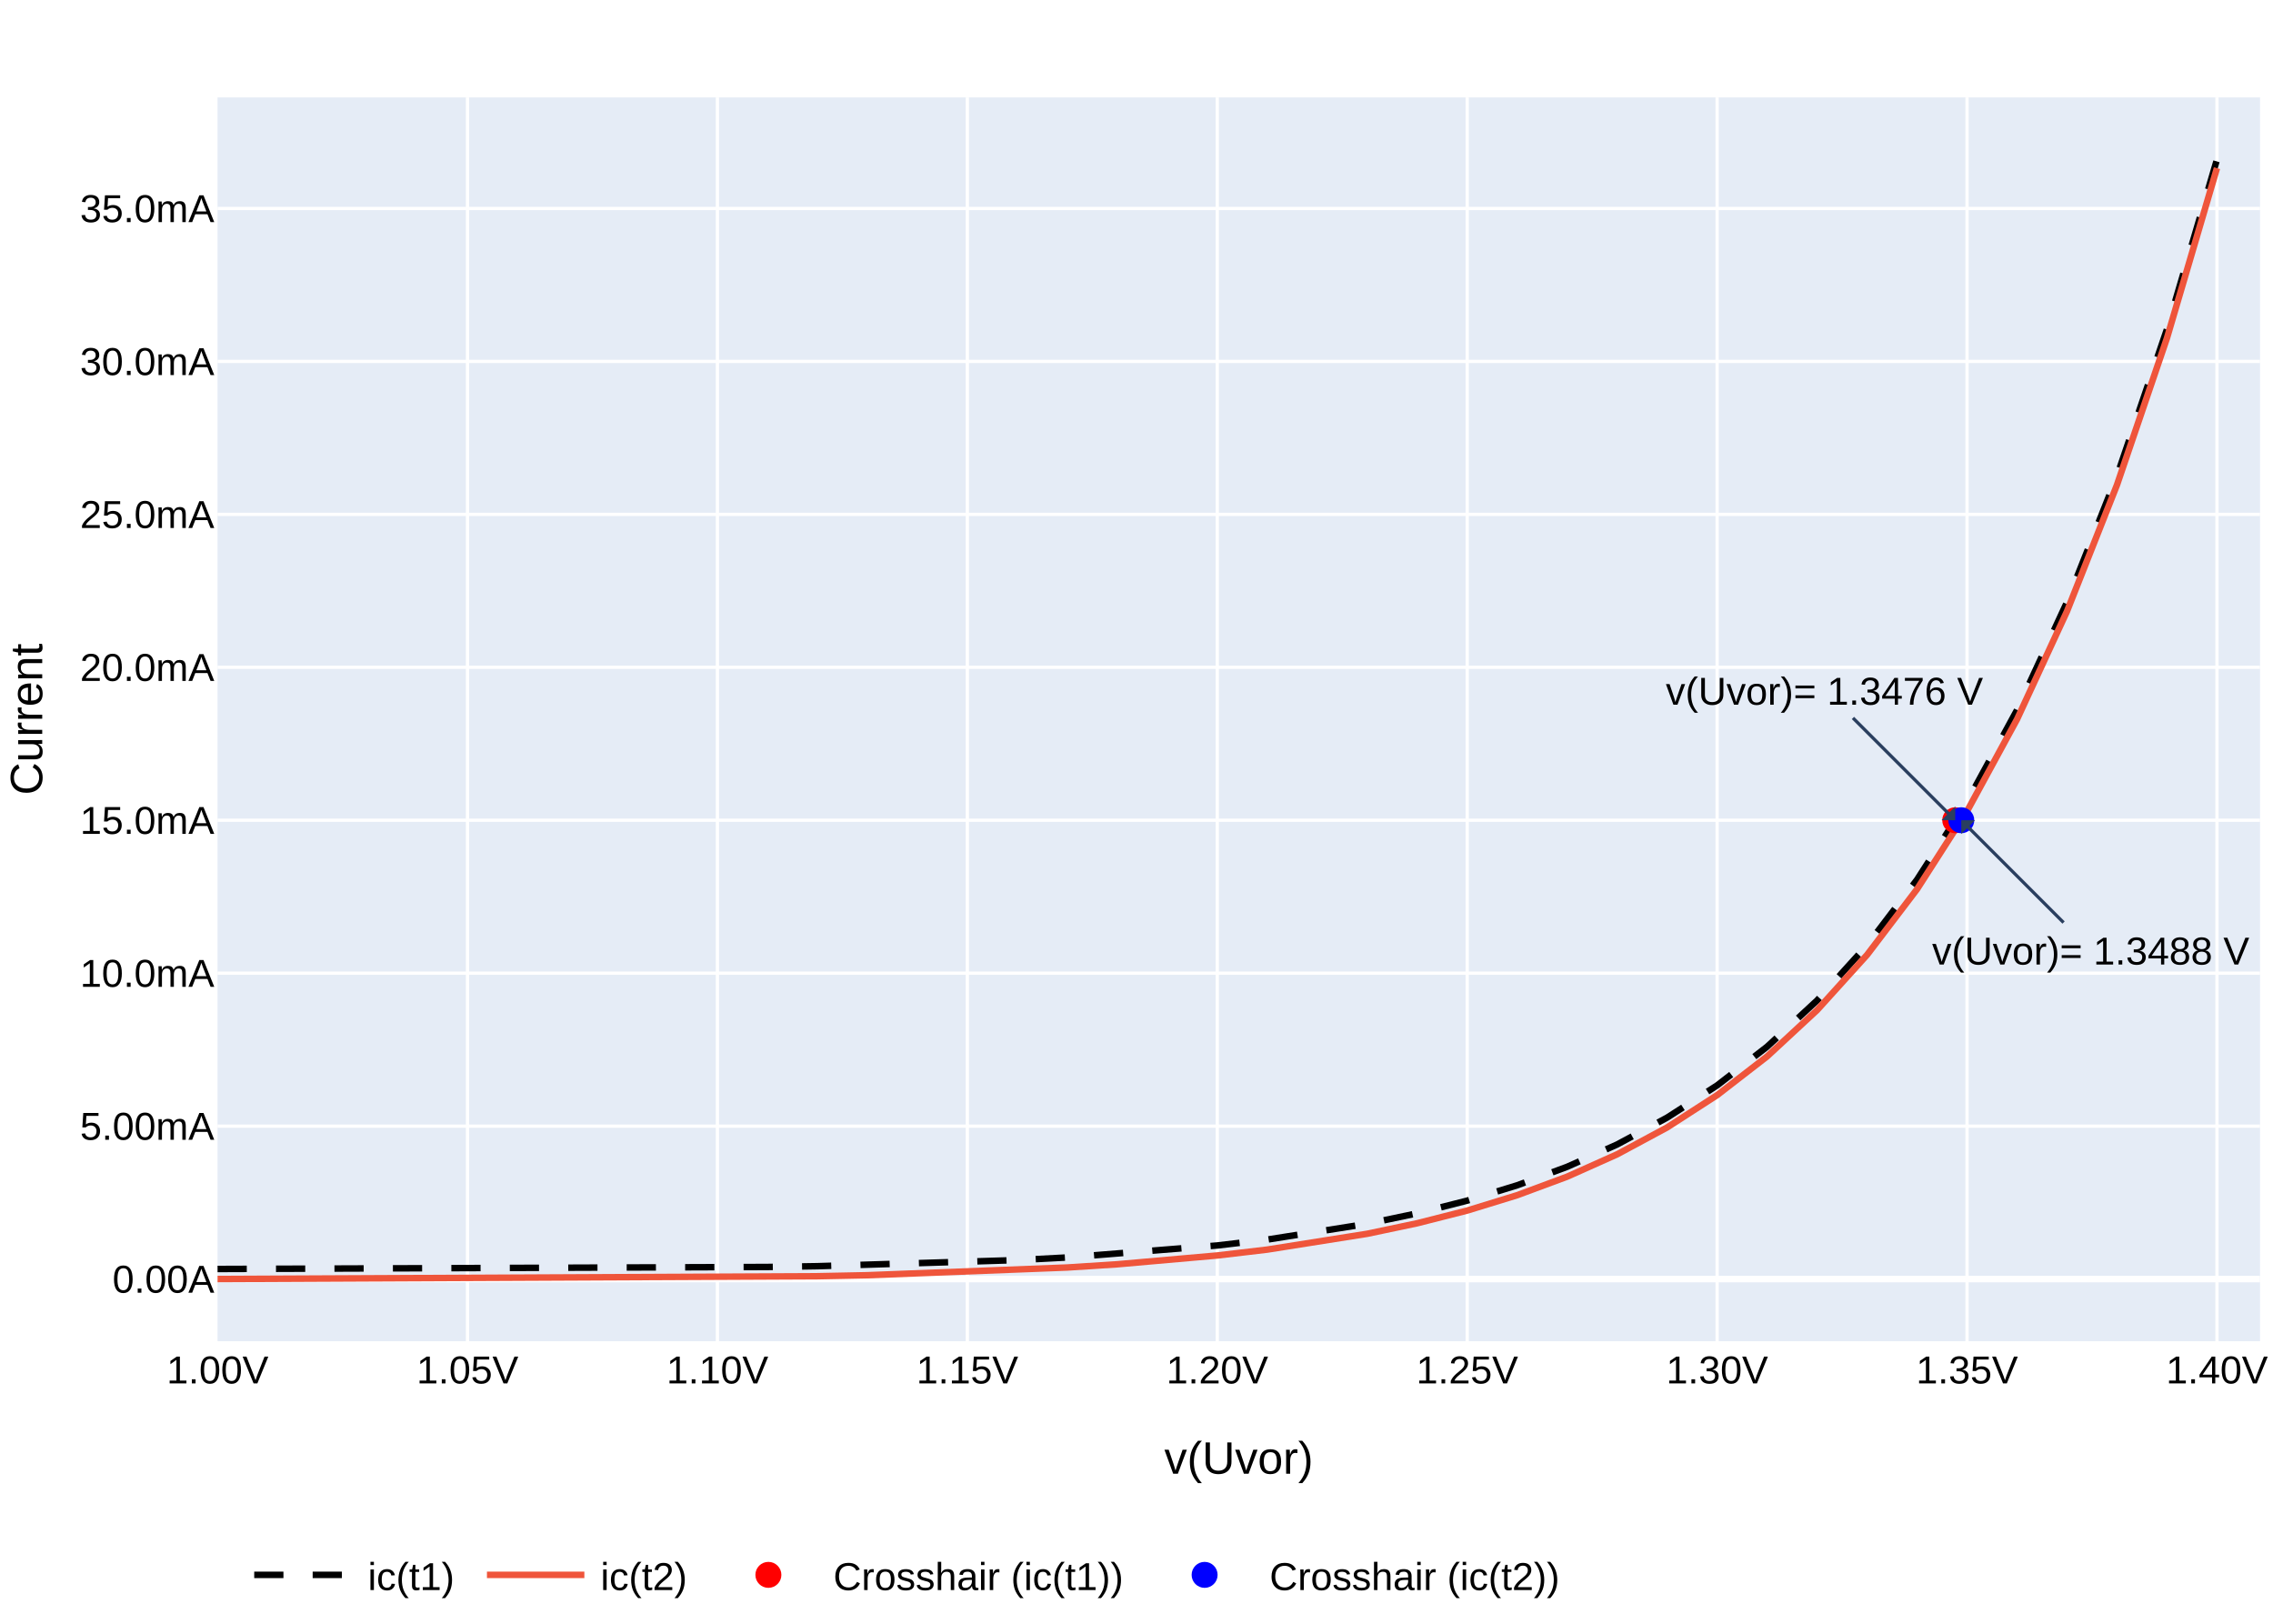
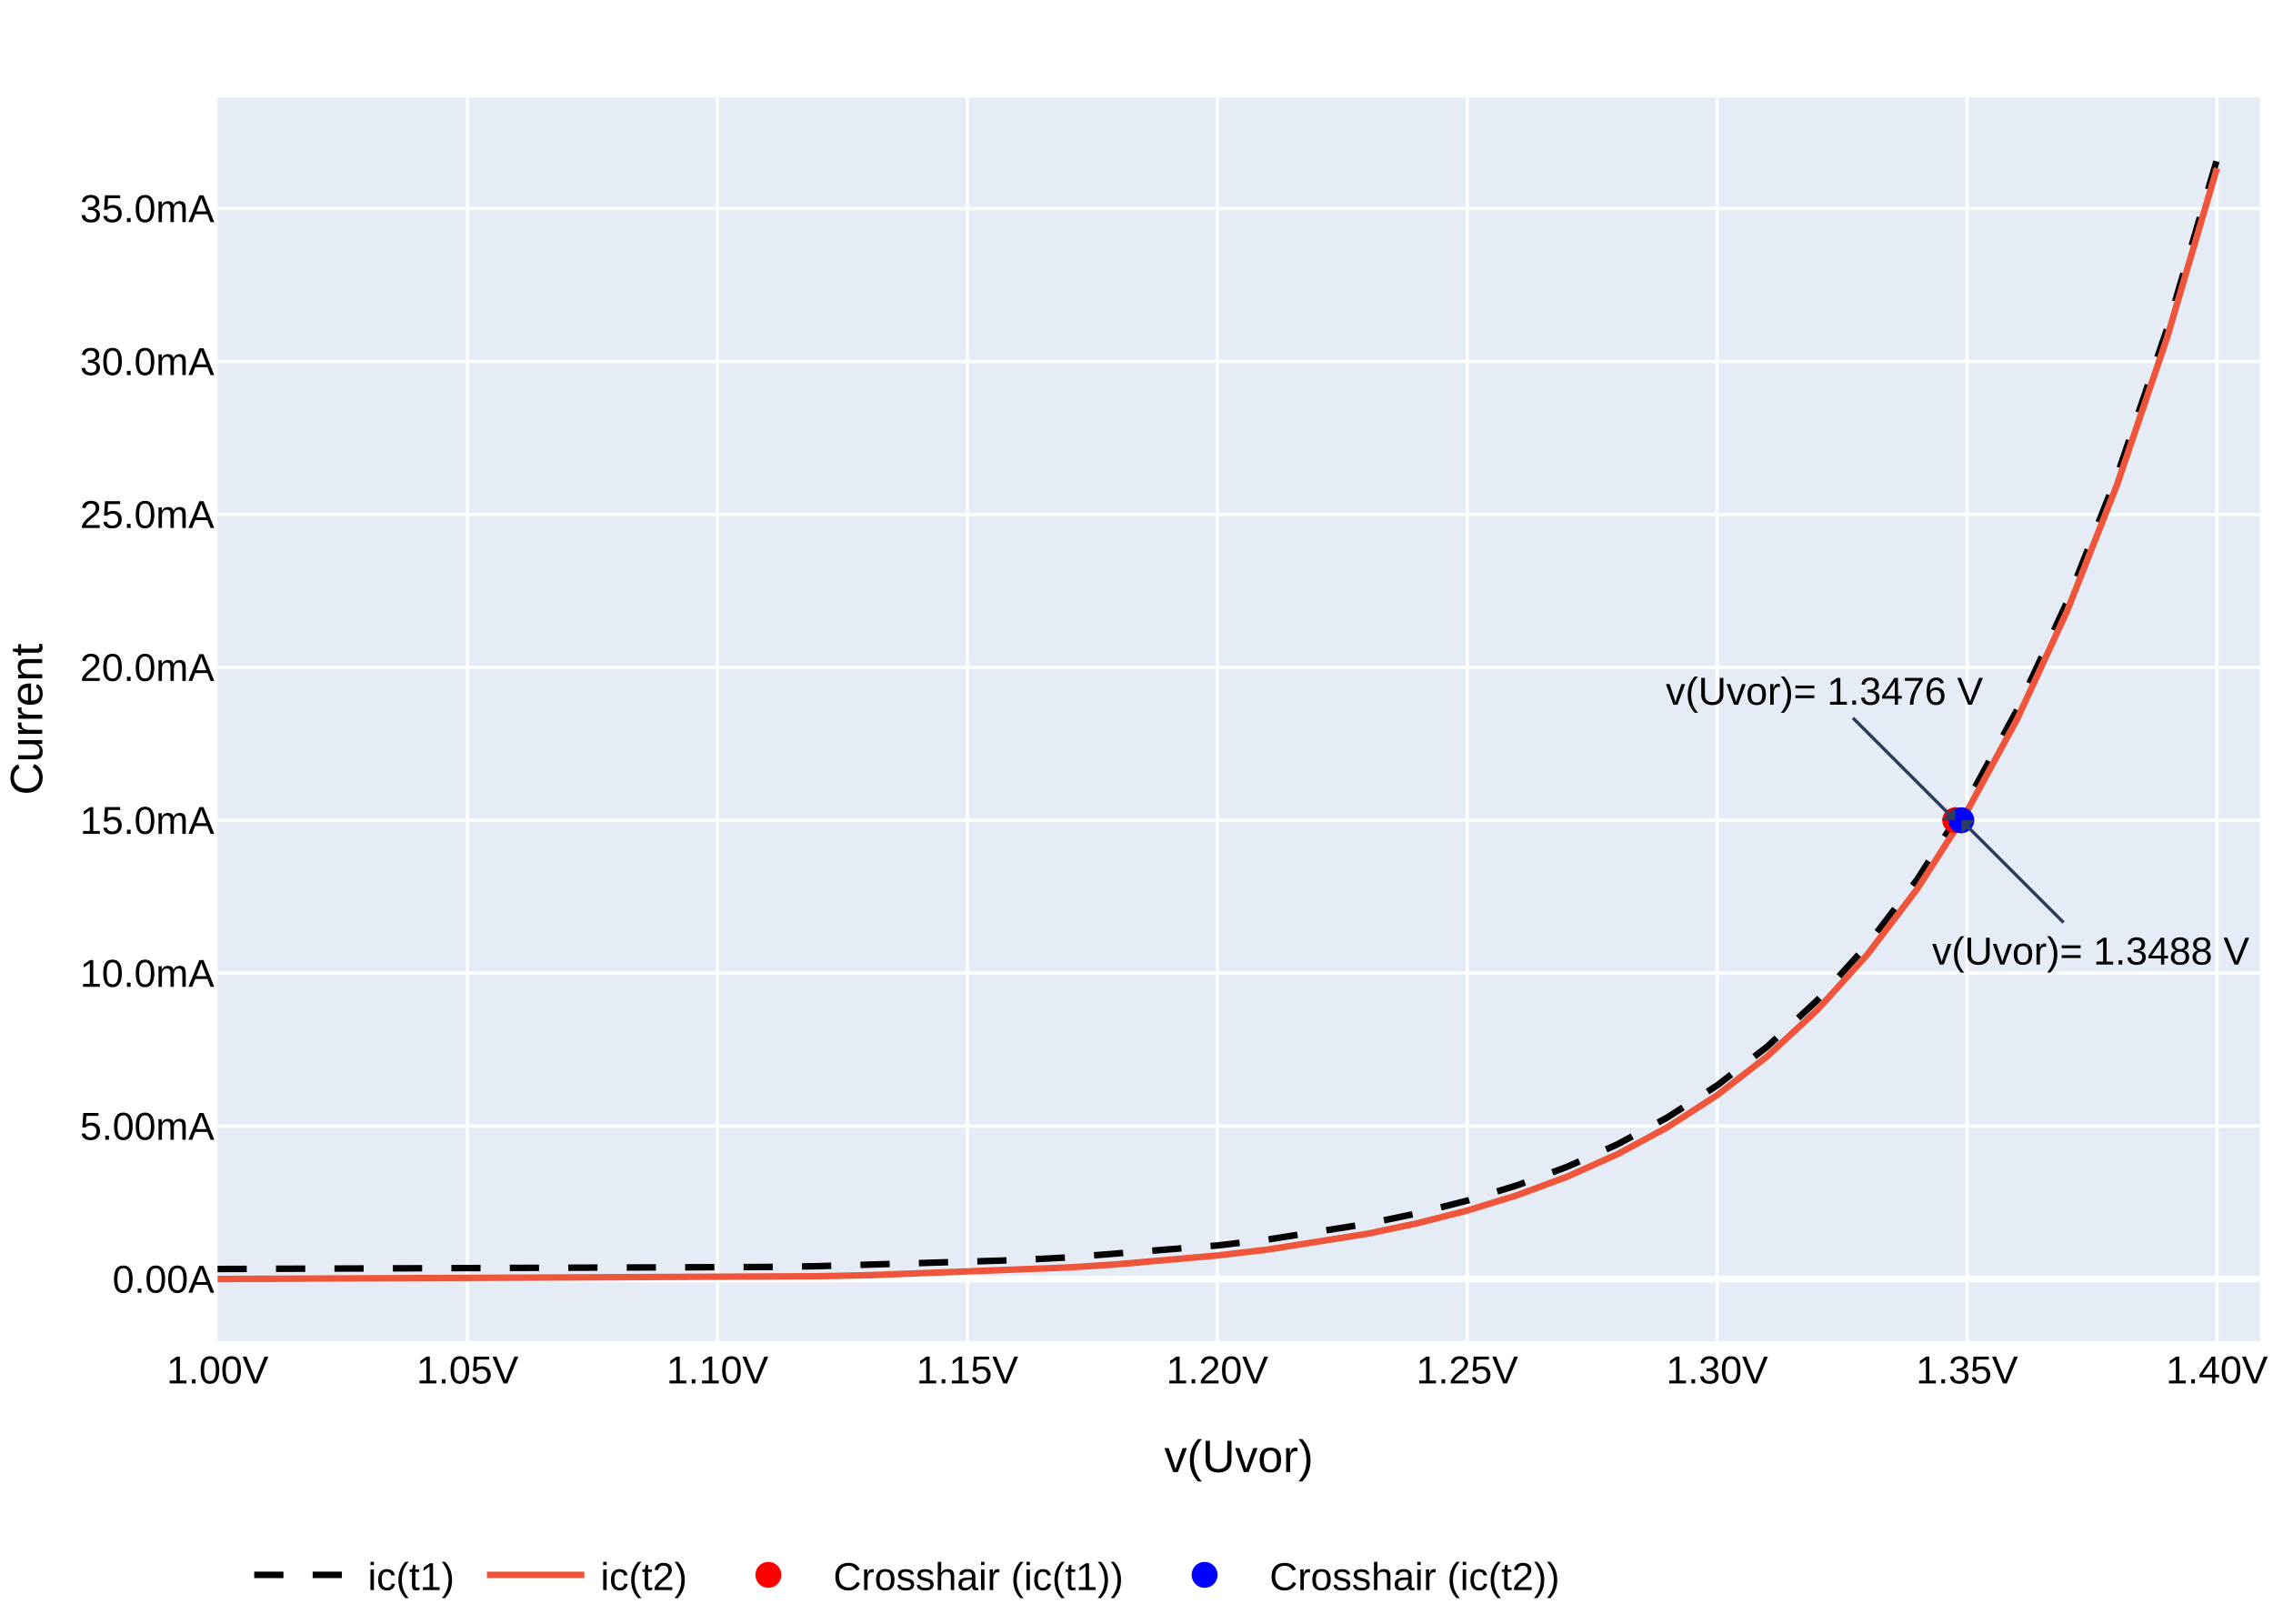
<svg xmlns="http://www.w3.org/2000/svg" class="main-svg" width="700" height="500" style="" viewBox="0 0 700 500">
  <rect x="0" y="0" width="700" height="500" style="fill: rgb(255, 255, 255); fill-opacity: 1;" />
-   <defs id="defs-a6ca53">
+   <defs id="defs-3b8558">
    <g class="clips">
-       <clipPath id="clipa6ca53xyplot" class="plotclip">
+       <clipPath id="clip3b8558xyplot" class="plotclip">
        <rect width="629" height="383" />
      </clipPath>
-       <clipPath class="axesclip" id="clipa6ca53x">
+       <clipPath class="axesclip" id="clip3b8558x">
        <rect x="67" y="0" width="629" height="500" />
      </clipPath>
-       <clipPath class="axesclip" id="clipa6ca53y">
+       <clipPath class="axesclip" id="clip3b8558y">
        <rect x="0" y="30" width="700" height="383" />
      </clipPath>
-       <clipPath class="axesclip" id="clipa6ca53xy">
+       <clipPath class="axesclip" id="clip3b8558xy">
        <rect x="67" y="30" width="629" height="383" />
      </clipPath>
    </g>
    <g class="gradients" />
    <g class="patterns" />
  </defs>
  <g class="bglayer">
    <rect class="bg" x="67" y="30" width="629" height="383" style="fill: rgb(229, 236, 246); fill-opacity: 1; stroke-width: 0;" />
  </g>
  <g class="layer-below">
    <g class="imagelayer" />
    <g class="shapelayer" />
  </g>
  <g class="cartesianlayer">
    <g class="subplot xy">
      <g class="layer-subplot">
        <g class="shapelayer" />
        <g class="imagelayer" />
      </g>
      <g class="minor-gridlayer">
        <g class="x" />
        <g class="y" />
      </g>
      <g class="gridlayer">
        <g class="x">
          <path class="xgrid crisp" transform="translate(143.97,0)" d="M0,30v383" style="stroke: rgb(255, 255, 255); stroke-opacity: 1; stroke-width: 1px;" />
          <path class="xgrid crisp" transform="translate(220.94,0)" d="M0,30v383" style="stroke: rgb(255, 255, 255); stroke-opacity: 1; stroke-width: 1px;" />
          <path class="xgrid crisp" transform="translate(297.9,0)" d="M0,30v383" style="stroke: rgb(255, 255, 255); stroke-opacity: 1; stroke-width: 1px;" />
          <path class="xgrid crisp" transform="translate(374.87,0)" d="M0,30v383" style="stroke: rgb(255, 255, 255); stroke-opacity: 1; stroke-width: 1px;" />
          <path class="xgrid crisp" transform="translate(451.84,0)" d="M0,30v383" style="stroke: rgb(255, 255, 255); stroke-opacity: 1; stroke-width: 1px;" />
          <path class="xgrid crisp" transform="translate(528.81,0)" d="M0,30v383" style="stroke: rgb(255, 255, 255); stroke-opacity: 1; stroke-width: 1px;" />
          <path class="xgrid crisp" transform="translate(605.77,0)" d="M0,30v383" style="stroke: rgb(255, 255, 255); stroke-opacity: 1; stroke-width: 1px;" />
          <path class="xgrid crisp" transform="translate(682.74,0)" d="M0,30v383" style="stroke: rgb(255, 255, 255); stroke-opacity: 1; stroke-width: 1px;" />
        </g>
        <g class="y">
          <path class="ygrid crisp" transform="translate(0,346.77)" d="M67,0h629" style="stroke: rgb(255, 255, 255); stroke-opacity: 1; stroke-width: 1px;" />
          <path class="ygrid crisp" transform="translate(0,299.67)" d="M67,0h629" style="stroke: rgb(255, 255, 255); stroke-opacity: 1; stroke-width: 1px;" />
          <path class="ygrid crisp" transform="translate(0,252.58)" d="M67,0h629" style="stroke: rgb(255, 255, 255); stroke-opacity: 1; stroke-width: 1px;" />
          <path class="ygrid crisp" transform="translate(0,205.48)" d="M67,0h629" style="stroke: rgb(255, 255, 255); stroke-opacity: 1; stroke-width: 1px;" />
          <path class="ygrid crisp" transform="translate(0,158.39)" d="M67,0h629" style="stroke: rgb(255, 255, 255); stroke-opacity: 1; stroke-width: 1px;" />
          <path class="ygrid crisp" transform="translate(0,111.29)" d="M67,0h629" style="stroke: rgb(255, 255, 255); stroke-opacity: 1; stroke-width: 1px;" />
          <path class="ygrid crisp" transform="translate(0,64.2)" d="M67,0h629" style="stroke: rgb(255, 255, 255); stroke-opacity: 1; stroke-width: 1px;" />
        </g>
      </g>
      <g class="zerolinelayer">
        <path class="yzl zl crisp" transform="translate(0,393.86)" d="M67,0h629" style="stroke: rgb(255, 255, 255); stroke-opacity: 1; stroke-width: 2px;" />
      </g>
+       <g class="layer-between">
+         <g class="shapelayer" />
+         <g class="imagelayer" />
+       </g>
      <path class="xlines-below" />
      <path class="ylines-below" />
      <g class="overlines-below" />
      <g class="xaxislayer-below" />
      <g class="yaxislayer-below" />
      <g class="overaxes-below" />
-       <g class="plot" transform="translate(67,30)" clip-path="url(#clipa6ca53xyplot)">
-         <g class="scatterlayer mlayer">
-           <g class="trace scatter trace38b673" style="stroke-miterlimit: 2; opacity: 1;">
-             <g class="fills" />
-             <g class="errorbars" />
-             <g class="lines">
-               <path class="js-line" d="M0,360.76L169.33,360.14L184.72,359.9L246.3,358.02L261.69,357.21L307.87,353.52L323.26,351.71L354.05,346.85L369.44,343.62L384.84,339.71L400.23,334.99L415.63,329.29L431.02,322.42L446.41,314.15L461.81,304.23L477.2,292.32L492.59,278.08L507.99,261.09L523.38,240.88L538.77,216.93L554.17,188.65L569.56,155.43L584.95,116.57L600.35,71.38L615.74,19.15" style="vector-effect: non-scaling-stroke; fill: none; stroke: rgb(0, 0, 0); stroke-opacity: 1; stroke-width: 2px; opacity: 1; stroke-dasharray: 9px, 9px;" />
-             </g>
-             <g class="points" />
-             <g class="text" />
-           </g>
-           <g class="trace scatter tracef48106" style="stroke-miterlimit: 2; opacity: 1;">
-             <g class="fills" />
-             <g class="errorbars" />
-             <g class="lines">
-               <path class="js-line" d="M0,363.85L184.72,362.99L200.12,362.68L261.69,360.3L277.08,359.31L307.87,356.6L323.26,354.79L354.05,349.92L369.44,346.68L384.84,342.77L400.23,338.04L415.63,332.33L431.02,325.45L446.41,317.17L461.81,307.23L477.2,295.31L492.59,281.05L507.99,264.03L523.38,243.8L538.77,219.81L554.17,191.5L569.56,158.23L584.95,119.32L600.35,74.08L615.74,21.78" style="vector-effect: non-scaling-stroke; fill: none; stroke: rgb(239, 85, 59); stroke-opacity: 1; stroke-width: 2px; opacity: 1;" />
-             </g>
-             <g class="points" />
-             <g class="text" />
-           </g>
-           <g class="trace scatter trace99ed65" style="stroke-miterlimit: 2; opacity: 1;">
-             <g class="fills" />
-             <g class="errorbars" />
-             <g class="lines" />
-             <g class="points">
-               <path class="point" transform="translate(535.14,222.58)" d="M4,0A4,4 0 1,1 0,-4A4,4 0 0,1 4,0Z" style="opacity: 1; stroke-width: 0px; fill: rgb(255, 0, 0); fill-opacity: 1;" />
-             </g>
-             <g class="text" />
-           </g>
-           <g class="trace scatter trace3e0d39" style="stroke-miterlimit: 2; opacity: 1;">
-             <g class="fills" />
-             <g class="errorbars" />
-             <g class="lines" />
-             <g class="points">
-               <path class="point" transform="translate(537,222.58)" d="M4,0A4,4 0 1,1 0,-4A4,4 0 0,1 4,0Z" style="opacity: 1; stroke-width: 0px; fill: rgb(0, 0, 255); fill-opacity: 1;" />
-             </g>
-             <g class="text" />
-           </g>
-         </g>
-       </g>
-       <g class="overplot" />
+       <g class="overplot">
+         <g class="xy" transform="translate(67,30)" clip-path="url(#clip3b8558xyplot)">
+           <g class="scatterlayer mlayer">
+             <g class="trace scatter tracef8007e" style="stroke-miterlimit: 2; opacity: 1;">
+               <g class="fills" />
+               <g class="errorbars" />
+               <g class="lines">
+                 <path class="js-line" d="M0,360.76L169.33,360.14L184.72,359.9L246.3,358.02L261.69,357.21L307.87,353.52L323.26,351.71L354.05,346.85L369.44,343.62L384.84,339.71L400.23,334.99L415.63,329.29L431.02,322.42L446.41,314.15L461.81,304.23L477.2,292.32L492.59,278.08L507.99,261.09L523.38,240.88L538.77,216.93L554.17,188.65L569.56,155.43L584.95,116.57L600.35,71.38L615.74,19.15" style="vector-effect: none; fill: none; stroke: rgb(0, 0, 0); stroke-opacity: 1; stroke-dasharray: 9px, 9px; stroke-width: 2px; opacity: 1;" />
+               </g>
+               <g class="points" />
+               <g class="text" />
+             </g>
+             <g class="trace scatter trace2d480d" style="stroke-miterlimit: 2; opacity: 1;">
+               <g class="fills" />
+               <g class="errorbars" />
+               <g class="lines">
+                 <path class="js-line" d="M0,363.85L184.72,362.99L200.12,362.68L261.69,360.3L277.08,359.31L307.87,356.6L323.26,354.79L354.05,349.92L369.44,346.68L384.84,342.77L400.23,338.04L415.63,332.33L431.02,325.45L446.41,317.17L461.81,307.23L477.2,295.31L492.59,281.05L507.99,264.03L523.38,243.8L538.77,219.81L554.17,191.5L569.56,158.23L584.95,119.32L600.35,74.08L615.74,21.78" style="vector-effect: none; fill: none; stroke: rgb(239, 85, 59); stroke-opacity: 1; stroke-width: 2px; opacity: 1;" />
+               </g>
+               <g class="points" />
+               <g class="text" />
+             </g>
+             <g class="trace scatter trace31d8d8" style="stroke-miterlimit: 2; opacity: 1;">
+               <g class="fills" />
+               <g class="errorbars" />
+               <g class="lines" />
+               <g class="points">
+                 <path class="point" transform="translate(535.14,222.58)" d="M4,0A4,4 0 1,1 0,-4A4,4 0 0,1 4,0Z" style="opacity: 1; stroke-width: 0px; fill: rgb(255, 0, 0); fill-opacity: 1;" />
+               </g>
+               <g class="text" />
+             </g>
+             <g class="trace scatter tracec5d88a" style="stroke-miterlimit: 2; opacity: 1;">
+               <g class="fills" />
+               <g class="errorbars" />
+               <g class="lines" />
+               <g class="points">
+                 <path class="point" transform="translate(537,222.58)" d="M4,0A4,4 0 1,1 0,-4A4,4 0 0,1 4,0Z" style="opacity: 1; stroke-width: 0px; fill: rgb(0, 0, 255); fill-opacity: 1;" />
+               </g>
+               <g class="text" />
+             </g>
+           </g>
+         </g>
+       </g>
      <path class="xlines-above crisp" d="M0,0" style="fill: none;" />
      <path class="ylines-above crisp" d="M0,0" style="fill: none;" />
      <g class="overlines-above" />
      <g class="xaxislayer-above">
        <g class="xtick">
          <text text-anchor="middle" x="0" y="426" transform="translate(67,0)" style="font-family: Arial; font-size: 12px; fill: rgb(0, 0, 0); fill-opacity: 1; white-space: pre; opacity: 1;">1.00V</text>
        </g>
        <g class="xtick">
          <text text-anchor="middle" x="0" y="426" style="font-family: Arial; font-size: 12px; fill: rgb(0, 0, 0); fill-opacity: 1; white-space: pre; opacity: 1;" transform="translate(143.97,0)">1.05V</text>
        </g>
        <g class="xtick">
          <text text-anchor="middle" x="0" y="426" style="font-family: Arial; font-size: 12px; fill: rgb(0, 0, 0); fill-opacity: 1; white-space: pre; opacity: 1;" transform="translate(220.94,0)">1.10V</text>
        </g>
        <g class="xtick">
          <text text-anchor="middle" x="0" y="426" style="font-family: Arial; font-size: 12px; fill: rgb(0, 0, 0); fill-opacity: 1; white-space: pre; opacity: 1;" transform="translate(297.9,0)">1.15V</text>
        </g>
        <g class="xtick">
          <text text-anchor="middle" x="0" y="426" style="font-family: Arial; font-size: 12px; fill: rgb(0, 0, 0); fill-opacity: 1; white-space: pre; opacity: 1;" transform="translate(374.87,0)">1.20V</text>
        </g>
        <g class="xtick">
          <text text-anchor="middle" x="0" y="426" style="font-family: Arial; font-size: 12px; fill: rgb(0, 0, 0); fill-opacity: 1; white-space: pre; opacity: 1;" transform="translate(451.84,0)">1.25V</text>
        </g>
        <g class="xtick">
          <text text-anchor="middle" x="0" y="426" style="font-family: Arial; font-size: 12px; fill: rgb(0, 0, 0); fill-opacity: 1; white-space: pre; opacity: 1;" transform="translate(528.81,0)">1.30V</text>
        </g>
        <g class="xtick">
          <text text-anchor="middle" x="0" y="426" style="font-family: Arial; font-size: 12px; fill: rgb(0, 0, 0); fill-opacity: 1; white-space: pre; opacity: 1;" transform="translate(605.77,0)">1.35V</text>
        </g>
        <g class="xtick">
          <text text-anchor="middle" x="0" y="426" style="font-family: Arial; font-size: 12px; fill: rgb(0, 0, 0); fill-opacity: 1; white-space: pre; opacity: 1;" transform="translate(682.74,0)">1.40V</text>
        </g>
      </g>
      <g class="yaxislayer-above">
        <g class="ytick">
          <text text-anchor="end" x="66" y="4.2" transform="translate(0,393.86)" style="font-family: Arial; font-size: 12px; fill: rgb(0, 0, 0); fill-opacity: 1; white-space: pre; opacity: 1;">0.00A</text>
        </g>
        <g class="ytick">
          <text text-anchor="end" x="66" y="4.2" style="font-family: Arial; font-size: 12px; fill: rgb(0, 0, 0); fill-opacity: 1; white-space: pre; opacity: 1;" transform="translate(0,346.77)">5.00mA</text>
        </g>
        <g class="ytick">
          <text text-anchor="end" x="66" y="4.2" style="font-family: Arial; font-size: 12px; fill: rgb(0, 0, 0); fill-opacity: 1; white-space: pre; opacity: 1;" transform="translate(0,299.67)">10.0mA</text>
        </g>
        <g class="ytick">
          <text text-anchor="end" x="66" y="4.2" style="font-family: Arial; font-size: 12px; fill: rgb(0, 0, 0); fill-opacity: 1; white-space: pre; opacity: 1;" transform="translate(0,252.58)">15.0mA</text>
        </g>
        <g class="ytick">
          <text text-anchor="end" x="66" y="4.2" style="font-family: Arial; font-size: 12px; fill: rgb(0, 0, 0); fill-opacity: 1; white-space: pre; opacity: 1;" transform="translate(0,205.48)">20.0mA</text>
        </g>
        <g class="ytick">
          <text text-anchor="end" x="66" y="4.2" style="font-family: Arial; font-size: 12px; fill: rgb(0, 0, 0); fill-opacity: 1; white-space: pre; opacity: 1;" transform="translate(0,158.39)">25.0mA</text>
        </g>
        <g class="ytick">
          <text text-anchor="end" x="66" y="4.2" style="font-family: Arial; font-size: 12px; fill: rgb(0, 0, 0); fill-opacity: 1; white-space: pre; opacity: 1;" transform="translate(0,111.29)">30.0mA</text>
        </g>
        <g class="ytick">
          <text text-anchor="end" x="66" y="4.2" style="font-family: Arial; font-size: 12px; fill: rgb(0, 0, 0); fill-opacity: 1; white-space: pre; opacity: 1;" transform="translate(0,64.2)">35.0mA</text>
        </g>
      </g>
      <g class="overaxes-above" />
    </g>
  </g>
  <g class="polarlayer" />
  <g class="smithlayer" />
  <g class="ternarylayer" />
  <g class="geolayer" />
  <g class="funnelarealayer" />
  <g class="pielayer" />
  <g class="iciclelayer" />
  <g class="treemaplayer" />
  <g class="sunburstlayer" />
  <g class="glimages" />
-   <defs id="topdefs-a6ca53">
+   <defs id="topdefs-3b8558">
    <g class="clips" />
-     <clipPath id="legenda6ca53">
+     <clipPath id="legend3b8558">
      <rect width="413" height="29" x="0" y="0" />
    </clipPath>
  </defs>
  <g class="layer-above">
    <g class="imagelayer" />
    <g class="shapelayer" />
  </g>
  <g class="infolayer">
    <g class="legend" pointer-events="all" transform="translate(73.29,470.45)">
      <rect class="bg" shape-rendering="crispEdges" style="stroke: rgb(68, 68, 68); stroke-opacity: 1; fill: rgb(255, 255, 255); fill-opacity: 1; stroke-width: 0px;" width="413" height="29" x="0" y="0" />
-       <g class="scrollbox" transform="" clip-path="url(#legenda6ca53)">
+       <g class="scrollbox" transform="" clip-path="url(#legend3b8558)">
        <g class="groups">
          <g class="traces" transform="translate(0,14.5)" style="opacity: 1;">
            <text class="legendtext" text-anchor="start" x="40" y="4.68" style="font-family: Arial; font-size: 12px; fill: rgb(0, 0, 0); fill-opacity: 1; white-space: pre;">ic(t1)</text>
            <g class="layers" style="opacity: 1;">
              <g class="legendfill" />
              <g class="legendlines">
                <path class="js-line" d="M5,0h30" style="fill: none; stroke: rgb(0, 0, 0); stroke-opacity: 1; stroke-dasharray: 9px, 9px; stroke-width: 2px;" />
              </g>
              <g class="legendsymbols">
                <g class="legendpoints" />
              </g>
            </g>
            <rect class="legendtoggle" x="0" y="-9.5" width="69.172" height="19" style="fill: rgb(0, 0, 0); fill-opacity: 0;" />
          </g>
          <g class="traces" transform="translate(71.67188,14.5)" style="opacity: 1;">
            <text class="legendtext" text-anchor="start" x="40" y="4.68" style="font-family: Arial; font-size: 12px; fill: rgb(0, 0, 0); fill-opacity: 1; white-space: pre;">ic(t2)</text>
            <g class="layers" style="opacity: 1;">
              <g class="legendfill" />
              <g class="legendlines">
                <path class="js-line" d="M5,0h30" style="fill: none; stroke: rgb(239, 85, 59); stroke-opacity: 1; stroke-width: 2px;" />
              </g>
              <g class="legendsymbols">
                <g class="legendpoints" />
              </g>
            </g>
            <rect class="legendtoggle" x="0" y="-9.5" width="69.172" height="19" style="fill: rgb(0, 0, 0); fill-opacity: 0;" />
          </g>
          <g class="traces" transform="translate(143.3438,14.5)" style="opacity: 1;">
            <text class="legendtext" text-anchor="start" x="40" y="4.68" style="font-family: Arial; font-size: 12px; fill: rgb(0, 0, 0); fill-opacity: 1; white-space: pre;">Crosshair (ic(t1))</text>
            <g class="layers" style="opacity: 1;">
              <g class="legendfill" />
              <g class="legendlines" />
              <g class="legendsymbols">
                <g class="legendpoints">
                  <path class="scatterpts" transform="translate(20,0)" d="M4,0A4,4 0 1,1 0,-4A4,4 0 0,1 4,0Z" style="opacity: 1; stroke-width: 0px; fill: rgb(255, 0, 0); fill-opacity: 1;" />
                </g>
              </g>
            </g>
            <rect class="legendtoggle" x="0" y="-9.5" width="131.844" height="19" style="fill: rgb(0, 0, 0); fill-opacity: 0;" />
          </g>
          <g class="traces" transform="translate(277.6875,14.5)" style="opacity: 1;">
            <text class="legendtext" text-anchor="start" x="40" y="4.68" style="font-family: Arial; font-size: 12px; fill: rgb(0, 0, 0); fill-opacity: 1; white-space: pre;">Crosshair (ic(t2))</text>
            <g class="layers" style="opacity: 1;">
              <g class="legendfill" />
              <g class="legendlines" />
              <g class="legendsymbols">
                <g class="legendpoints">
                  <path class="scatterpts" transform="translate(20,0)" d="M4,0A4,4 0 1,1 0,-4A4,4 0 0,1 4,0Z" style="opacity: 1; stroke-width: 0px; fill: rgb(0, 0, 255); fill-opacity: 1;" />
                </g>
              </g>
            </g>
            <rect class="legendtoggle" x="0" y="-9.5" width="131.844" height="19" style="fill: rgb(0, 0, 0); fill-opacity: 0;" />
          </g>
        </g>
      </g>
      <rect class="scrollbar" rx="20" ry="3" width="0" height="0" style="fill: rgb(128, 139, 164); fill-opacity: 1;" x="0" y="0" />
    </g>
    <g class="g-gtitle" />
    <g class="g-xtitle">
-       <text class="xtitle" x="381.5" y="453.8" text-anchor="middle" style="font-family: Arial; font-size: 14px; fill: rgb(0, 0, 0); opacity: 1; font-weight: normal; white-space: pre;">v(Uvor)</text>
-     </g>
-     <g class="g-ytitle" transform="translate(13.15918,0)">
-       <text class="ytitle" transform="rotate(-90,-0.159375,221.5)" x="-0.159" y="221.5" text-anchor="middle" style="font-family: Arial; font-size: 14px; fill: rgb(0, 0, 0); opacity: 1; font-weight: normal; white-space: pre;">Current</text>
+       <text class="xtitle" x="381.5" y="453.3" text-anchor="middle" style="opacity: 1; font-family: Arial; font-size: 14px; fill: rgb(0, 0, 0); fill-opacity: 1; white-space: pre;">v(Uvor)</text>
+     </g>
+     <g class="g-ytitle" transform="translate(7.759766,0)">
+       <text class="ytitle" transform="rotate(-90,5.240625,221.5)" x="5.241" y="221.5" text-anchor="middle" style="opacity: 1; font-family: Arial; font-size: 14px; fill: rgb(0, 0, 0); fill-opacity: 1; white-space: pre;">Current</text>
    </g>
    <g class="annotation" data-index="0" style="opacity: 1;">
      <g class="annotation-text-g" transform="rotate(0,562.14,212.58)">
        <g class="cursor-pointer" transform="translate(510,204)">
          <rect class="bg" x="0.5" y="0.5" width="103" height="17" style="stroke-width: 1px; stroke: rgb(0, 0, 0); stroke-opacity: 0; fill: rgb(0, 0, 0); fill-opacity: 0;" />
          <text class="annotation-text" text-anchor="middle" x="51.859" y="13" style="font-family: Arial; font-size: 12px; fill: rgb(0, 0, 0); fill-opacity: 1; white-space: pre;">v(Uvor)= 1.3476 V</text>
        </g>
      </g>
      <g class="annotation-arrow-g" style="opacity: 1;">
        <path d="M570.64,221.08L602.14,252.58" style="stroke-width: 1px; stroke: rgb(42, 63, 95); stroke-opacity: 1; stroke-dasharray: 0px, 0px, 43.948px, 44.548px;" />
        <path d="M-2.4,-3V3L0.6,0Z" transform="translate(601.7158,252.1557)rotate(44.98764)" style="fill: rgb(42, 63, 95); stroke-width: 0;" />
      </g>
    </g>
    <g class="annotation" data-index="1" style="opacity: 1;">
      <g class="annotation-text-g" transform="rotate(0,644,292.58)">
        <g class="cursor-pointer" transform="translate(592,284)">
          <rect class="bg" x="0.5" y="0.5" width="103" height="17" style="stroke-width: 1px; stroke: rgb(0, 0, 0); stroke-opacity: 0; fill: rgb(0, 0, 0); fill-opacity: 0;" />
          <text class="annotation-text" text-anchor="middle" x="51.859" y="13" style="font-family: Arial; font-size: 12px; fill: rgb(0, 0, 0); fill-opacity: 1; white-space: pre;">v(Uvor)= 1.3488 V</text>
        </g>
      </g>
      <g class="annotation-arrow-g" style="opacity: 1;">
        <path d="M635.5,284.08L604,252.58" style="stroke-width: 1px; stroke: rgb(42, 63, 95); stroke-opacity: 1; stroke-dasharray: 0px, 0px, 43.948px, 44.548px;" />
        <path d="M-2.4,-3V3L0.6,0Z" transform="translate(604.4243,253.0043)rotate(-135.0124)" style="fill: rgb(42, 63, 95); stroke-width: 0;" />
      </g>
    </g>
  </g>
</svg>
